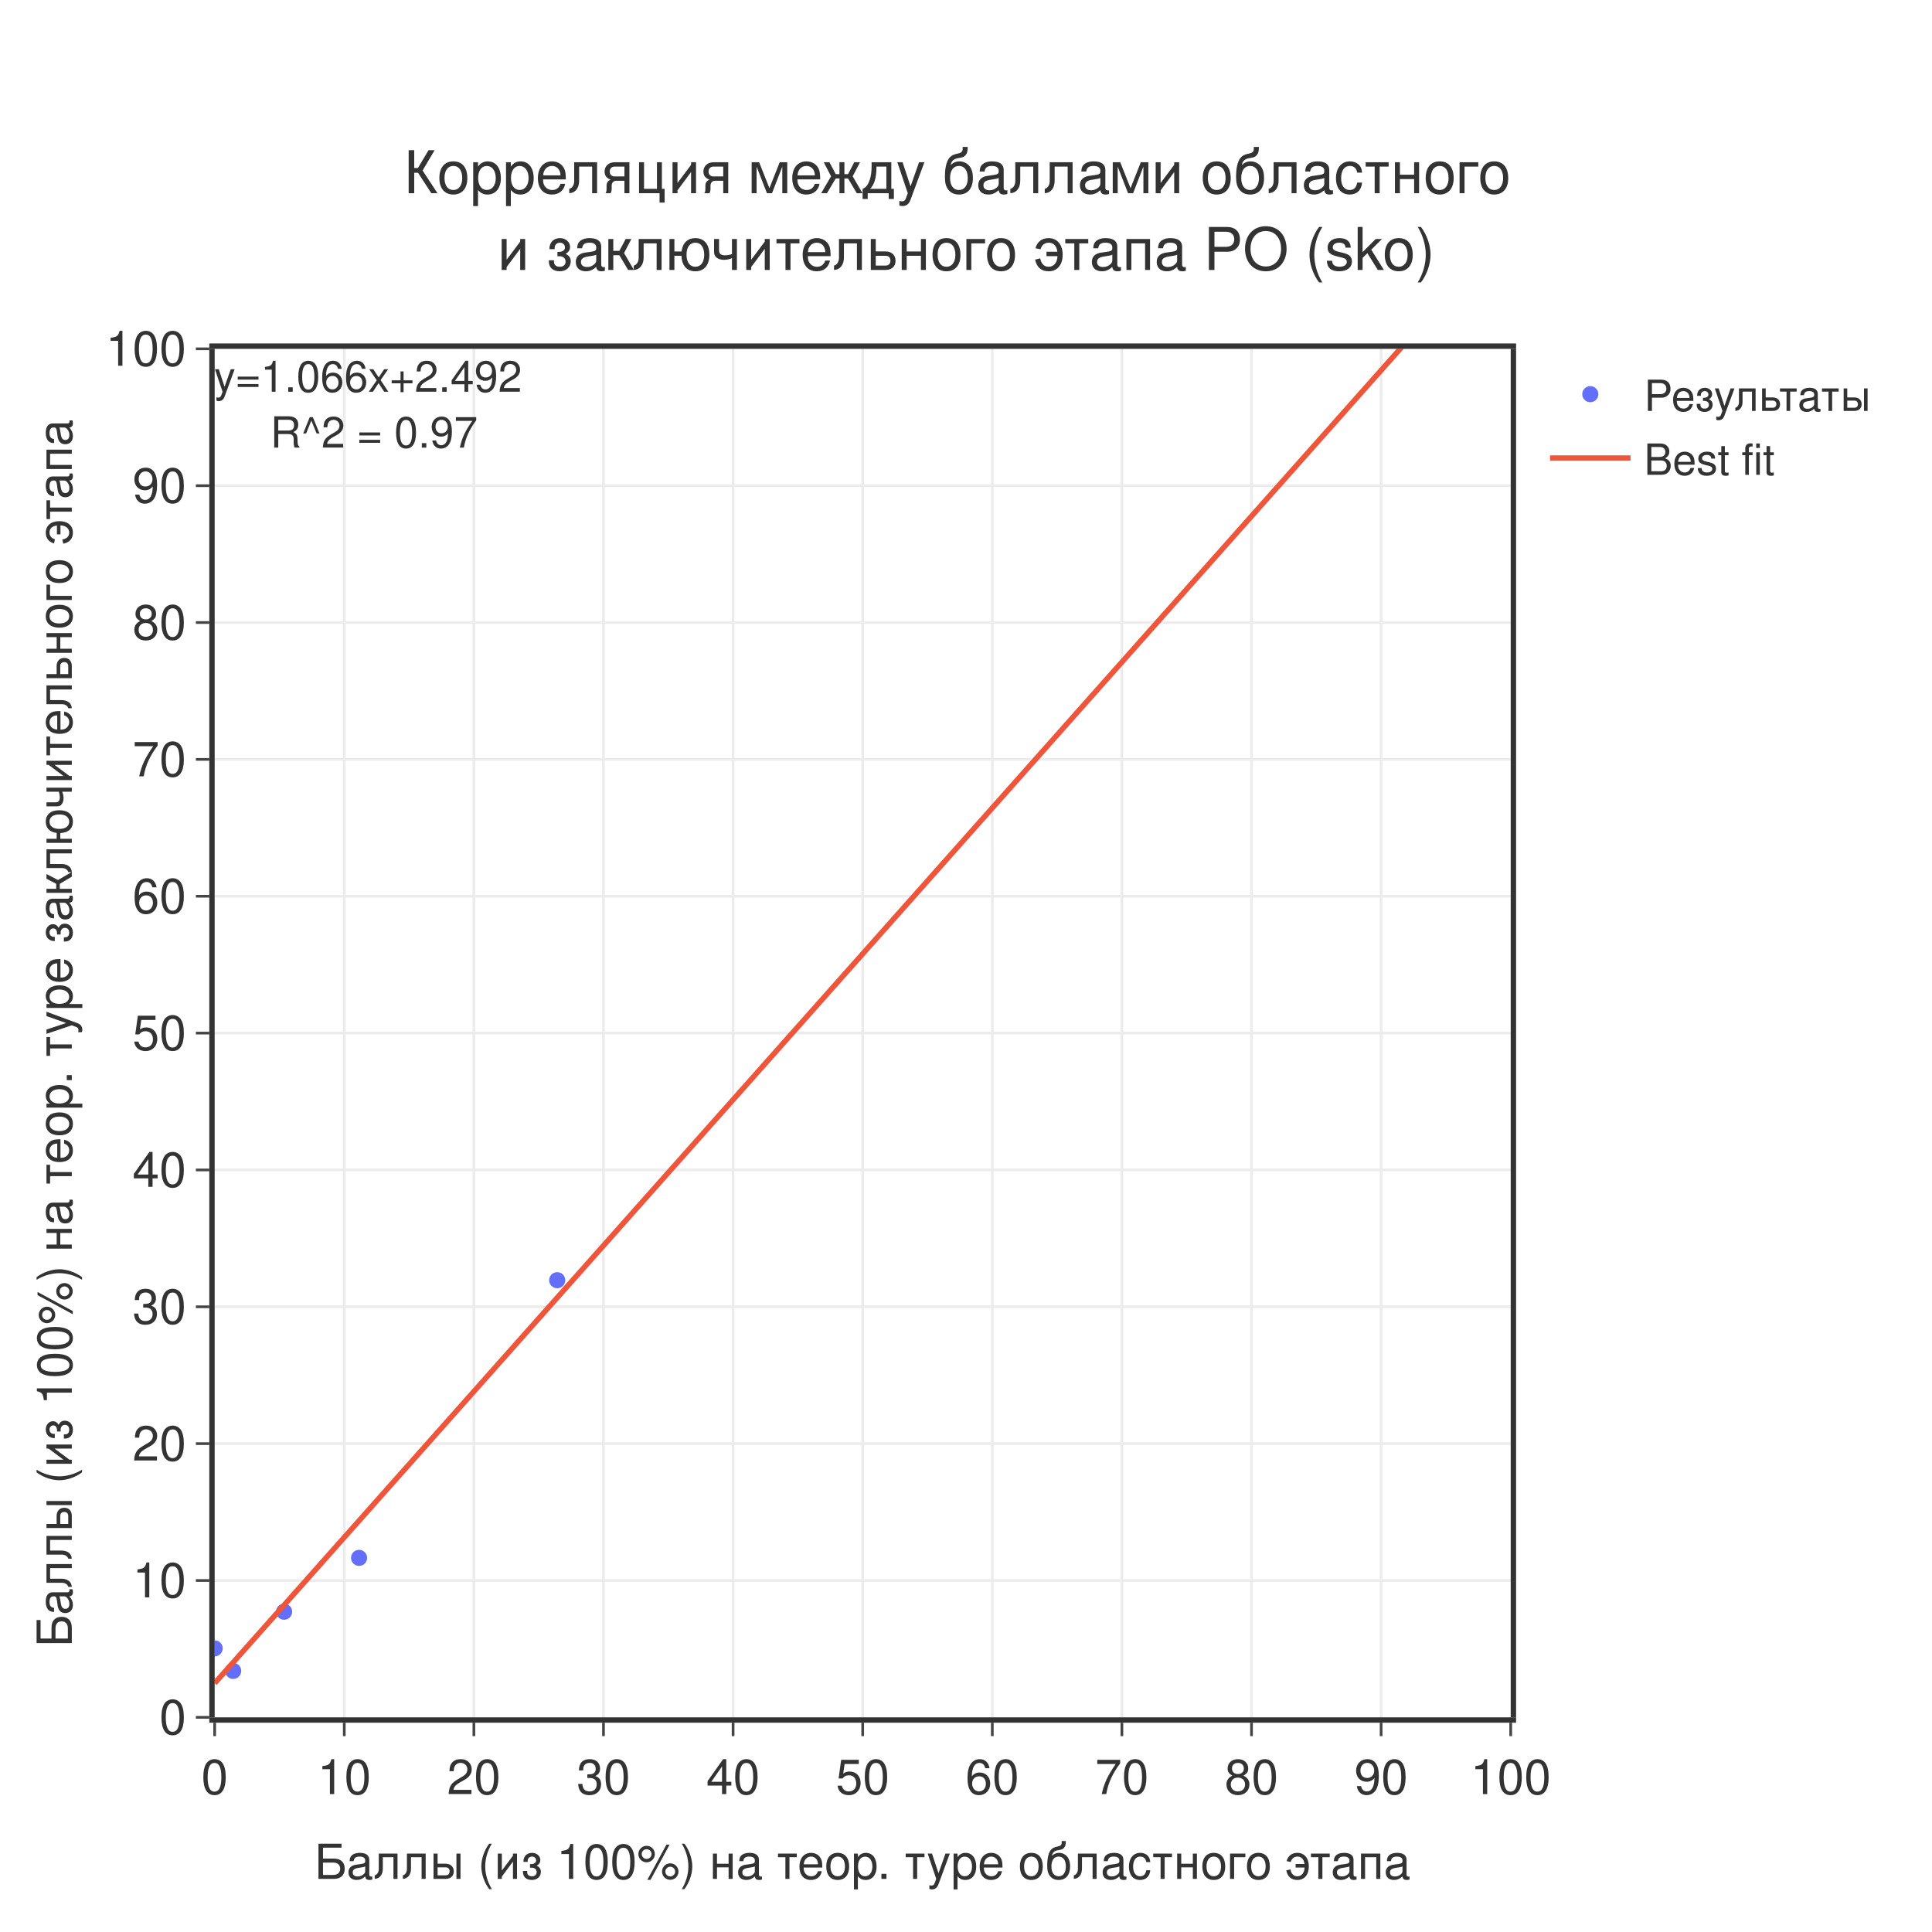
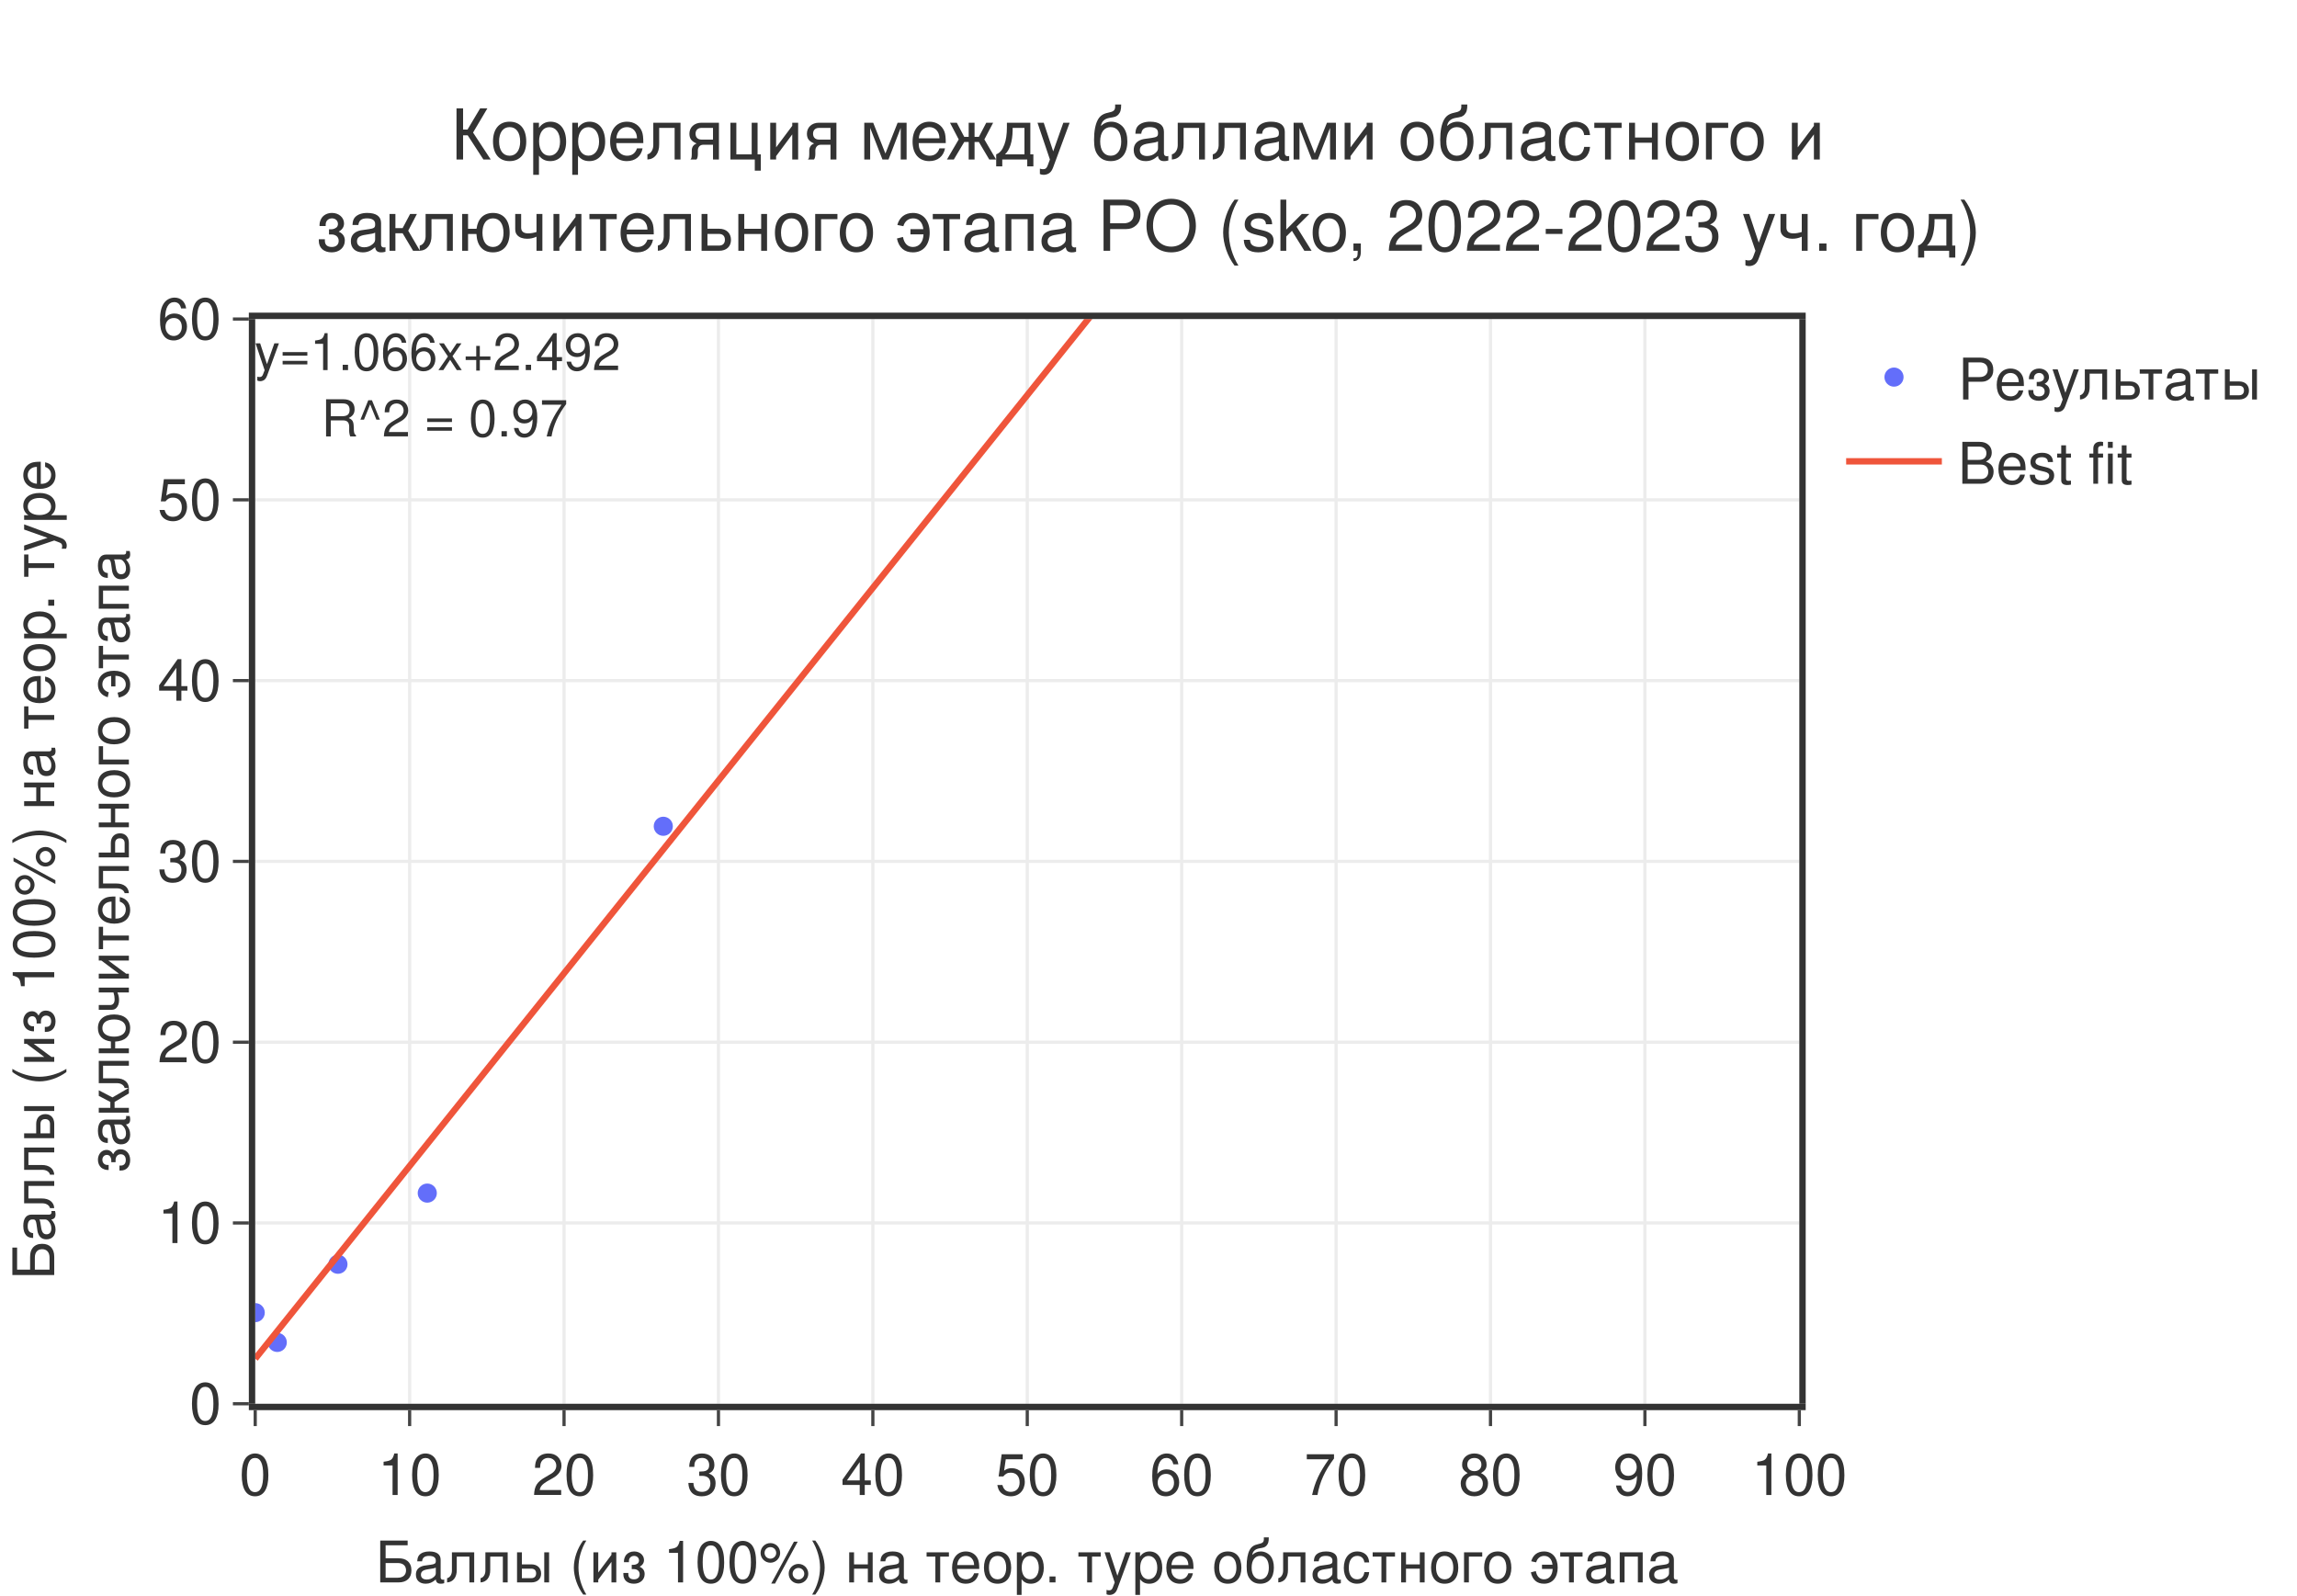
- <svg xmlns="http://www.w3.org/2000/svg" class="main-svg" width="720" height="720" style="" viewBox="0 0 720 720">
-   <rect x="0" y="0" width="720" height="720" style="fill: rgb(255, 255, 255); fill-opacity: 1;" />
-   <defs id="defs-11c3dc">
+ <svg xmlns="http://www.w3.org/2000/svg" class="main-svg" width="720" height="500" style="" viewBox="0 0 720 500">
+   <rect x="0" y="0" width="720" height="500" style="fill: rgb(255, 255, 255); fill-opacity: 1;" />
+   <defs id="defs-7f14e6">
    <g class="clips">
-       <clipPath id="clip11c3dcxyplot" class="plotclip">
-         <rect width="483" height="510" />
-       </clipPath>
-       <clipPath class="axesclip" id="clip11c3dcx">
-         <rect x="80" y="0" width="483" height="720" />
-       </clipPath>
-       <clipPath class="axesclip" id="clip11c3dcy">
-         <rect x="0" y="130" width="720" height="510" />
-       </clipPath>
-       <clipPath class="axesclip" id="clip11c3dcxy">
-         <rect x="80" y="130" width="483" height="510" />
+       <clipPath id="clip7f14e6xyplot" class="plotclip">
+         <rect width="484" height="340" />
+       </clipPath>
+       <clipPath class="axesclip" id="clip7f14e6x">
+         <rect x="80" y="0" width="484" height="500" />
+       </clipPath>
+       <clipPath class="axesclip" id="clip7f14e6y">
+         <rect x="0" y="100" width="720" height="340" />
+       </clipPath>
+       <clipPath class="axesclip" id="clip7f14e6xy">
+         <rect x="80" y="100" width="484" height="340" />
      </clipPath>
    </g>
    <g class="gradients" />
    <g class="patterns" />
  </defs>
  <g class="bglayer" />
  <g class="layer-below">
    <g class="imagelayer" />
    <g class="shapelayer" />
  </g>
  <g class="cartesianlayer">
    <g class="subplot xy">
      <g class="layer-subplot">
        <g class="shapelayer" />
        <g class="imagelayer" />
      </g>
      <g class="minor-gridlayer">
        <g class="x" />
        <g class="y" />
      </g>
      <g class="gridlayer">
        <g class="x">
-           <path class="xgrid crisp" transform="translate(128.3,0)" d="M0,130v510" style="stroke: rgb(236, 236, 236); stroke-opacity: 1; stroke-width: 1px;" />
-           <path class="xgrid crisp" transform="translate(176.6,0)" d="M0,130v510" style="stroke: rgb(236, 236, 236); stroke-opacity: 1; stroke-width: 1px;" />
-           <path class="xgrid crisp" transform="translate(224.9,0)" d="M0,130v510" style="stroke: rgb(236, 236, 236); stroke-opacity: 1; stroke-width: 1px;" />
-           <path class="xgrid crisp" transform="translate(273.2,0)" d="M0,130v510" style="stroke: rgb(236, 236, 236); stroke-opacity: 1; stroke-width: 1px;" />
-           <path class="xgrid crisp" transform="translate(321.5,0)" d="M0,130v510" style="stroke: rgb(236, 236, 236); stroke-opacity: 1; stroke-width: 1px;" />
-           <path class="xgrid crisp" transform="translate(369.8,0)" d="M0,130v510" style="stroke: rgb(236, 236, 236); stroke-opacity: 1; stroke-width: 1px;" />
-           <path class="xgrid crisp" transform="translate(418.1,0)" d="M0,130v510" style="stroke: rgb(236, 236, 236); stroke-opacity: 1; stroke-width: 1px;" />
-           <path class="xgrid crisp" transform="translate(466.4,0)" d="M0,130v510" style="stroke: rgb(236, 236, 236); stroke-opacity: 1; stroke-width: 1px;" />
-           <path class="xgrid crisp" transform="translate(514.7,0)" d="M0,130v510" style="stroke: rgb(236, 236, 236); stroke-opacity: 1; stroke-width: 1px;" />
+           <path class="xgrid crisp" transform="translate(128.4,0)" d="M0,100v340" style="stroke: rgb(236, 236, 236); stroke-opacity: 1; stroke-width: 1px;" />
+           <path class="xgrid crisp" transform="translate(176.8,0)" d="M0,100v340" style="stroke: rgb(236, 236, 236); stroke-opacity: 1; stroke-width: 1px;" />
+           <path class="xgrid crisp" transform="translate(225.2,0)" d="M0,100v340" style="stroke: rgb(236, 236, 236); stroke-opacity: 1; stroke-width: 1px;" />
+           <path class="xgrid crisp" transform="translate(273.6,0)" d="M0,100v340" style="stroke: rgb(236, 236, 236); stroke-opacity: 1; stroke-width: 1px;" />
+           <path class="xgrid crisp" transform="translate(322,0)" d="M0,100v340" style="stroke: rgb(236, 236, 236); stroke-opacity: 1; stroke-width: 1px;" />
+           <path class="xgrid crisp" transform="translate(370.4,0)" d="M0,100v340" style="stroke: rgb(236, 236, 236); stroke-opacity: 1; stroke-width: 1px;" />
+           <path class="xgrid crisp" transform="translate(418.8,0)" d="M0,100v340" style="stroke: rgb(236, 236, 236); stroke-opacity: 1; stroke-width: 1px;" />
+           <path class="xgrid crisp" transform="translate(467.2,0)" d="M0,100v340" style="stroke: rgb(236, 236, 236); stroke-opacity: 1; stroke-width: 1px;" />
+           <path class="xgrid crisp" transform="translate(515.6,0)" d="M0,100v340" style="stroke: rgb(236, 236, 236); stroke-opacity: 1; stroke-width: 1px;" />
        </g>
        <g class="y">
-           <path class="ygrid crisp" transform="translate(0,589)" d="M80,0h483" style="stroke: rgb(236, 236, 236); stroke-opacity: 1; stroke-width: 1px;" />
-           <path class="ygrid crisp" transform="translate(0,538)" d="M80,0h483" style="stroke: rgb(236, 236, 236); stroke-opacity: 1; stroke-width: 1px;" />
-           <path class="ygrid crisp" transform="translate(0,487)" d="M80,0h483" style="stroke: rgb(236, 236, 236); stroke-opacity: 1; stroke-width: 1px;" />
-           <path class="ygrid crisp" transform="translate(0,436)" d="M80,0h483" style="stroke: rgb(236, 236, 236); stroke-opacity: 1; stroke-width: 1px;" />
-           <path class="ygrid crisp" transform="translate(0,385)" d="M80,0h483" style="stroke: rgb(236, 236, 236); stroke-opacity: 1; stroke-width: 1px;" />
-           <path class="ygrid crisp" transform="translate(0,334)" d="M80,0h483" style="stroke: rgb(236, 236, 236); stroke-opacity: 1; stroke-width: 1px;" />
-           <path class="ygrid crisp" transform="translate(0,283)" d="M80,0h483" style="stroke: rgb(236, 236, 236); stroke-opacity: 1; stroke-width: 1px;" />
-           <path class="ygrid crisp" transform="translate(0,232)" d="M80,0h483" style="stroke: rgb(236, 236, 236); stroke-opacity: 1; stroke-width: 1px;" />
-           <path class="ygrid crisp" transform="translate(0,181)" d="M80,0h483" style="stroke: rgb(236, 236, 236); stroke-opacity: 1; stroke-width: 1px;" />
+           <path class="ygrid crisp" transform="translate(0,383.33)" d="M80,0h484" style="stroke: rgb(236, 236, 236); stroke-opacity: 1; stroke-width: 1px;" />
+           <path class="ygrid crisp" transform="translate(0,326.67)" d="M80,0h484" style="stroke: rgb(236, 236, 236); stroke-opacity: 1; stroke-width: 1px;" />
+           <path class="ygrid crisp" transform="translate(0,270)" d="M80,0h484" style="stroke: rgb(236, 236, 236); stroke-opacity: 1; stroke-width: 1px;" />
+           <path class="ygrid crisp" transform="translate(0,213.33)" d="M80,0h484" style="stroke: rgb(236, 236, 236); stroke-opacity: 1; stroke-width: 1px;" />
+           <path class="ygrid crisp" transform="translate(0,156.67)" d="M80,0h484" style="stroke: rgb(236, 236, 236); stroke-opacity: 1; stroke-width: 1px;" />
        </g>
      </g>
      <g class="zerolinelayer" />
      <path class="xlines-below" />
      <path class="ylines-below" />
      <g class="overlines-below" />
      <g class="xaxislayer-below" />
      <g class="yaxislayer-below" />
      <g class="overaxes-below" />
-       <g class="plot" transform="translate(80,130)" clip-path="url(#clip11c3dcxyplot)">
+       <g class="plot" transform="translate(80,100)" clip-path="url(#clip7f14e6xyplot)">
        <g class="scatterlayer mlayer">
-           <g class="trace scatter tracea64a62" style="stroke-miterlimit: 2; opacity: 1;">
+           <g class="trace scatter trace3b1042" style="stroke-miterlimit: 2; opacity: 1;">
            <g class="fills" />
            <g class="errorbars" />
            <g class="lines" />
            <g class="points">
-               <path class="point" transform="translate(127.65,347.09)" d="M3,0A3,3 0 1,1 0,-3A3,3 0 0,1 3,0Z" style="opacity: 1; stroke-width: 0px; fill: rgb(99, 110, 250); fill-opacity: 1;" />
-               <path class="point" transform="translate(53.82,450.57)" d="M3,0A3,3 0 1,1 0,-3A3,3 0 0,1 3,0Z" style="opacity: 1; stroke-width: 0px; fill: rgb(99, 110, 250); fill-opacity: 1;" />
-               <path class="point" transform="translate(25.88,470.64)" d="M3,0A3,3 0 1,1 0,-3A3,3 0 0,1 3,0Z" style="opacity: 1; stroke-width: 0px; fill: rgb(99, 110, 250); fill-opacity: 1;" />
-               <path class="point" transform="translate(0,484.3)" d="M3,0A3,3 0 1,1 0,-3A3,3 0 0,1 3,0Z" style="opacity: 1; stroke-width: 0px; fill: rgb(99, 110, 250); fill-opacity: 1;" />
-               <path class="point" transform="translate(6.9,492.7)" d="M3,0A3,3 0 1,1 0,-3A3,3 0 0,1 3,0Z" style="opacity: 1; stroke-width: 0px; fill: rgb(99, 110, 250); fill-opacity: 1;" />
+               <path class="point" transform="translate(127.91,158.99)" d="M3,0A3,3 0 1,1 0,-3A3,3 0 0,1 3,0Z" style="opacity: 1; stroke-width: 0px; fill: rgb(99, 110, 250); fill-opacity: 1;" />
+               <path class="point" transform="translate(53.93,273.97)" d="M3,0A3,3 0 1,1 0,-3A3,3 0 0,1 3,0Z" style="opacity: 1; stroke-width: 0px; fill: rgb(99, 110, 250); fill-opacity: 1;" />
+               <path class="point" transform="translate(25.93,296.27)" d="M3,0A3,3 0 1,1 0,-3A3,3 0 0,1 3,0Z" style="opacity: 1; stroke-width: 0px; fill: rgb(99, 110, 250); fill-opacity: 1;" />
+               <path class="point" transform="translate(0,311.44)" d="M3,0A3,3 0 1,1 0,-3A3,3 0 0,1 3,0Z" style="opacity: 1; stroke-width: 0px; fill: rgb(99, 110, 250); fill-opacity: 1;" />
+               <path class="point" transform="translate(6.91,320.77)" d="M3,0A3,3 0 1,1 0,-3A3,3 0 0,1 3,0Z" style="opacity: 1; stroke-width: 0px; fill: rgb(99, 110, 250); fill-opacity: 1;" />
            </g>
            <g class="text" />
          </g>
-           <g class="trace scatter trace99fae2" style="stroke-miterlimit: 2; opacity: 1;">
+           <g class="trace scatter trace81baa9" style="stroke-miterlimit: 2; opacity: 1;">
            <g class="fills" />
            <g class="errorbars" />
            <g class="lines">
-               <path class="js-line" d="M0,497.29L483,-46.36" style="vector-effect: non-scaling-stroke; fill: none; stroke: rgb(239, 85, 59); stroke-opacity: 1; stroke-width: 2px; opacity: 1;" />
+               <path class="js-line" d="M0,325.88L484,-278.18" style="vector-effect: non-scaling-stroke; fill: none; stroke: rgb(239, 85, 59); stroke-opacity: 1; stroke-width: 2px; opacity: 1;" />
            </g>
            <g class="points" />
            <g class="text" />
          </g>
        </g>
      </g>
      <g class="overplot" />
-       <path class="xlines-above crisp" d="M78,641H565M78,129H565" style="fill: none; stroke-width: 2px; stroke: rgb(51, 51, 51); stroke-opacity: 1;" />
-       <path class="ylines-above crisp" d="M79,130V640M564,130V640" style="fill: none; stroke-width: 2px; stroke: rgb(51, 51, 51); stroke-opacity: 1;" />
+       <path class="xlines-above crisp" d="M78,441H566M78,99H566" style="fill: none; stroke-width: 2px; stroke: rgb(51, 51, 51); stroke-opacity: 1;" />
+       <path class="ylines-above crisp" d="M79,100V440M565,100V440" style="fill: none; stroke-width: 2px; stroke: rgb(51, 51, 51); stroke-opacity: 1;" />
      <g class="overlines-above" />
      <g class="xaxislayer-above">
-         <path class="xtick ticks crisp" d="M0,642v5" transform="translate(80,0)" style="stroke: rgb(68, 68, 68); stroke-opacity: 1; stroke-width: 1px;" />
-         <path class="xtick ticks crisp" d="M0,642v5" transform="translate(128.3,0)" style="stroke: rgb(68, 68, 68); stroke-opacity: 1; stroke-width: 1px;" />
-         <path class="xtick ticks crisp" d="M0,642v5" transform="translate(176.6,0)" style="stroke: rgb(68, 68, 68); stroke-opacity: 1; stroke-width: 1px;" />
-         <path class="xtick ticks crisp" d="M0,642v5" transform="translate(224.9,0)" style="stroke: rgb(68, 68, 68); stroke-opacity: 1; stroke-width: 1px;" />
-         <path class="xtick ticks crisp" d="M0,642v5" transform="translate(273.2,0)" style="stroke: rgb(68, 68, 68); stroke-opacity: 1; stroke-width: 1px;" />
-         <path class="xtick ticks crisp" d="M0,642v5" transform="translate(321.5,0)" style="stroke: rgb(68, 68, 68); stroke-opacity: 1; stroke-width: 1px;" />
-         <path class="xtick ticks crisp" d="M0,642v5" transform="translate(369.8,0)" style="stroke: rgb(68, 68, 68); stroke-opacity: 1; stroke-width: 1px;" />
-         <path class="xtick ticks crisp" d="M0,642v5" transform="translate(418.1,0)" style="stroke: rgb(68, 68, 68); stroke-opacity: 1; stroke-width: 1px;" />
-         <path class="xtick ticks crisp" d="M0,642v5" transform="translate(466.4,0)" style="stroke: rgb(68, 68, 68); stroke-opacity: 1; stroke-width: 1px;" />
-         <path class="xtick ticks crisp" d="M0,642v5" transform="translate(514.7,0)" style="stroke: rgb(68, 68, 68); stroke-opacity: 1; stroke-width: 1px;" />
-         <path class="xtick ticks crisp" d="M0,642v5" transform="translate(563,0)" style="stroke: rgb(68, 68, 68); stroke-opacity: 1; stroke-width: 1px;" />
-         <g class="xtick">
-           <text text-anchor="middle" x="0" y="668.6" transform="translate(80,0)" style="font-family: Helvetica; font-size: 18px; fill: rgb(51, 51, 51); fill-opacity: 1; white-space: pre; opacity: 1;">0</text>
-         </g>
-         <g class="xtick">
-           <text text-anchor="middle" x="0" y="668.6" style="font-family: Helvetica; font-size: 18px; fill: rgb(51, 51, 51); fill-opacity: 1; white-space: pre; opacity: 1;" transform="translate(128.3,0)">10</text>
-         </g>
-         <g class="xtick">
-           <text text-anchor="middle" x="0" y="668.6" style="font-family: Helvetica; font-size: 18px; fill: rgb(51, 51, 51); fill-opacity: 1; white-space: pre; opacity: 1;" transform="translate(176.6,0)">20</text>
-         </g>
-         <g class="xtick">
-           <text text-anchor="middle" x="0" y="668.6" style="font-family: Helvetica; font-size: 18px; fill: rgb(51, 51, 51); fill-opacity: 1; white-space: pre; opacity: 1;" transform="translate(224.9,0)">30</text>
-         </g>
-         <g class="xtick">
-           <text text-anchor="middle" x="0" y="668.6" style="font-family: Helvetica; font-size: 18px; fill: rgb(51, 51, 51); fill-opacity: 1; white-space: pre; opacity: 1;" transform="translate(273.2,0)">40</text>
-         </g>
-         <g class="xtick">
-           <text text-anchor="middle" x="0" y="668.6" style="font-family: Helvetica; font-size: 18px; fill: rgb(51, 51, 51); fill-opacity: 1; white-space: pre; opacity: 1;" transform="translate(321.5,0)">50</text>
-         </g>
-         <g class="xtick">
-           <text text-anchor="middle" x="0" y="668.6" style="font-family: Helvetica; font-size: 18px; fill: rgb(51, 51, 51); fill-opacity: 1; white-space: pre; opacity: 1;" transform="translate(369.8,0)">60</text>
-         </g>
-         <g class="xtick">
-           <text text-anchor="middle" x="0" y="668.6" style="font-family: Helvetica; font-size: 18px; fill: rgb(51, 51, 51); fill-opacity: 1; white-space: pre; opacity: 1;" transform="translate(418.1,0)">70</text>
-         </g>
-         <g class="xtick">
-           <text text-anchor="middle" x="0" y="668.6" style="font-family: Helvetica; font-size: 18px; fill: rgb(51, 51, 51); fill-opacity: 1; white-space: pre; opacity: 1;" transform="translate(466.4,0)">80</text>
-         </g>
-         <g class="xtick">
-           <text text-anchor="middle" x="0" y="668.6" style="font-family: Helvetica; font-size: 18px; fill: rgb(51, 51, 51); fill-opacity: 1; white-space: pre; opacity: 1;" transform="translate(514.7,0)">90</text>
-         </g>
-         <g class="xtick">
-           <text text-anchor="middle" x="0" y="668.6" style="font-family: Helvetica; font-size: 18px; fill: rgb(51, 51, 51); fill-opacity: 1; white-space: pre; opacity: 1;" transform="translate(563,0)">100</text>
+         <path class="xtick ticks crisp" d="M0,442v5" transform="translate(80,0)" style="stroke: rgb(68, 68, 68); stroke-opacity: 1; stroke-width: 1px;" />
+         <path class="xtick ticks crisp" d="M0,442v5" transform="translate(128.4,0)" style="stroke: rgb(68, 68, 68); stroke-opacity: 1; stroke-width: 1px;" />
+         <path class="xtick ticks crisp" d="M0,442v5" transform="translate(176.8,0)" style="stroke: rgb(68, 68, 68); stroke-opacity: 1; stroke-width: 1px;" />
+         <path class="xtick ticks crisp" d="M0,442v5" transform="translate(225.2,0)" style="stroke: rgb(68, 68, 68); stroke-opacity: 1; stroke-width: 1px;" />
+         <path class="xtick ticks crisp" d="M0,442v5" transform="translate(273.6,0)" style="stroke: rgb(68, 68, 68); stroke-opacity: 1; stroke-width: 1px;" />
+         <path class="xtick ticks crisp" d="M0,442v5" transform="translate(322,0)" style="stroke: rgb(68, 68, 68); stroke-opacity: 1; stroke-width: 1px;" />
+         <path class="xtick ticks crisp" d="M0,442v5" transform="translate(370.4,0)" style="stroke: rgb(68, 68, 68); stroke-opacity: 1; stroke-width: 1px;" />
+         <path class="xtick ticks crisp" d="M0,442v5" transform="translate(418.8,0)" style="stroke: rgb(68, 68, 68); stroke-opacity: 1; stroke-width: 1px;" />
+         <path class="xtick ticks crisp" d="M0,442v5" transform="translate(467.2,0)" style="stroke: rgb(68, 68, 68); stroke-opacity: 1; stroke-width: 1px;" />
+         <path class="xtick ticks crisp" d="M0,442v5" transform="translate(515.6,0)" style="stroke: rgb(68, 68, 68); stroke-opacity: 1; stroke-width: 1px;" />
+         <path class="xtick ticks crisp" d="M0,442v5" transform="translate(564,0)" style="stroke: rgb(68, 68, 68); stroke-opacity: 1; stroke-width: 1px;" />
+         <g class="xtick">
+           <text text-anchor="middle" x="0" y="468.6" transform="translate(80,0)" style="font-family: Helvetica; font-size: 18px; fill: rgb(51, 51, 51); fill-opacity: 1; white-space: pre; opacity: 1;">0</text>
+         </g>
+         <g class="xtick">
+           <text text-anchor="middle" x="0" y="468.6" style="font-family: Helvetica; font-size: 18px; fill: rgb(51, 51, 51); fill-opacity: 1; white-space: pre; opacity: 1;" transform="translate(128.4,0)">10</text>
+         </g>
+         <g class="xtick">
+           <text text-anchor="middle" x="0" y="468.6" style="font-family: Helvetica; font-size: 18px; fill: rgb(51, 51, 51); fill-opacity: 1; white-space: pre; opacity: 1;" transform="translate(176.8,0)">20</text>
+         </g>
+         <g class="xtick">
+           <text text-anchor="middle" x="0" y="468.6" style="font-family: Helvetica; font-size: 18px; fill: rgb(51, 51, 51); fill-opacity: 1; white-space: pre; opacity: 1;" transform="translate(225.2,0)">30</text>
+         </g>
+         <g class="xtick">
+           <text text-anchor="middle" x="0" y="468.6" style="font-family: Helvetica; font-size: 18px; fill: rgb(51, 51, 51); fill-opacity: 1; white-space: pre; opacity: 1;" transform="translate(273.6,0)">40</text>
+         </g>
+         <g class="xtick">
+           <text text-anchor="middle" x="0" y="468.6" style="font-family: Helvetica; font-size: 18px; fill: rgb(51, 51, 51); fill-opacity: 1; white-space: pre; opacity: 1;" transform="translate(322,0)">50</text>
+         </g>
+         <g class="xtick">
+           <text text-anchor="middle" x="0" y="468.6" style="font-family: Helvetica; font-size: 18px; fill: rgb(51, 51, 51); fill-opacity: 1; white-space: pre; opacity: 1;" transform="translate(370.4,0)">60</text>
+         </g>
+         <g class="xtick">
+           <text text-anchor="middle" x="0" y="468.6" style="font-family: Helvetica; font-size: 18px; fill: rgb(51, 51, 51); fill-opacity: 1; white-space: pre; opacity: 1;" transform="translate(418.8,0)">70</text>
+         </g>
+         <g class="xtick">
+           <text text-anchor="middle" x="0" y="468.6" style="font-family: Helvetica; font-size: 18px; fill: rgb(51, 51, 51); fill-opacity: 1; white-space: pre; opacity: 1;" transform="translate(467.2,0)">80</text>
+         </g>
+         <g class="xtick">
+           <text text-anchor="middle" x="0" y="468.6" style="font-family: Helvetica; font-size: 18px; fill: rgb(51, 51, 51); fill-opacity: 1; white-space: pre; opacity: 1;" transform="translate(515.6,0)">90</text>
+         </g>
+         <g class="xtick">
+           <text text-anchor="middle" x="0" y="468.6" style="font-family: Helvetica; font-size: 18px; fill: rgb(51, 51, 51); fill-opacity: 1; white-space: pre; opacity: 1;" transform="translate(564,0)">100</text>
        </g>
      </g>
      <g class="yaxislayer-above">
-         <path class="ytick ticks crisp" d="M78,0h-5" transform="translate(0,640)" style="stroke: rgb(68, 68, 68); stroke-opacity: 1; stroke-width: 1px;" />
-         <path class="ytick ticks crisp" d="M78,0h-5" transform="translate(0,589)" style="stroke: rgb(68, 68, 68); stroke-opacity: 1; stroke-width: 1px;" />
-         <path class="ytick ticks crisp" d="M78,0h-5" transform="translate(0,538)" style="stroke: rgb(68, 68, 68); stroke-opacity: 1; stroke-width: 1px;" />
-         <path class="ytick ticks crisp" d="M78,0h-5" transform="translate(0,487)" style="stroke: rgb(68, 68, 68); stroke-opacity: 1; stroke-width: 1px;" />
-         <path class="ytick ticks crisp" d="M78,0h-5" transform="translate(0,436)" style="stroke: rgb(68, 68, 68); stroke-opacity: 1; stroke-width: 1px;" />
-         <path class="ytick ticks crisp" d="M78,0h-5" transform="translate(0,385)" style="stroke: rgb(68, 68, 68); stroke-opacity: 1; stroke-width: 1px;" />
-         <path class="ytick ticks crisp" d="M78,0h-5" transform="translate(0,334)" style="stroke: rgb(68, 68, 68); stroke-opacity: 1; stroke-width: 1px;" />
-         <path class="ytick ticks crisp" d="M78,0h-5" transform="translate(0,283)" style="stroke: rgb(68, 68, 68); stroke-opacity: 1; stroke-width: 1px;" />
-         <path class="ytick ticks crisp" d="M78,0h-5" transform="translate(0,232)" style="stroke: rgb(68, 68, 68); stroke-opacity: 1; stroke-width: 1px;" />
-         <path class="ytick ticks crisp" d="M78,0h-5" transform="translate(0,181)" style="stroke: rgb(68, 68, 68); stroke-opacity: 1; stroke-width: 1px;" />
-         <path class="ytick ticks crisp" d="M78,0h-5" transform="translate(0,130)" style="stroke: rgb(68, 68, 68); stroke-opacity: 1; stroke-width: 1px;" />
-         <g class="ytick">
-           <text text-anchor="end" x="69.4" y="6.3" transform="translate(0,640)" style="font-family: Helvetica; font-size: 18px; fill: rgb(51, 51, 51); fill-opacity: 1; white-space: pre; opacity: 1;">0</text>
-         </g>
-         <g class="ytick">
-           <text text-anchor="end" x="69.4" y="6.3" style="font-family: Helvetica; font-size: 18px; fill: rgb(51, 51, 51); fill-opacity: 1; white-space: pre; opacity: 1;" transform="translate(0,589)">10</text>
-         </g>
-         <g class="ytick">
-           <text text-anchor="end" x="69.4" y="6.3" style="font-family: Helvetica; font-size: 18px; fill: rgb(51, 51, 51); fill-opacity: 1; white-space: pre; opacity: 1;" transform="translate(0,538)">20</text>
-         </g>
-         <g class="ytick">
-           <text text-anchor="end" x="69.4" y="6.3" style="font-family: Helvetica; font-size: 18px; fill: rgb(51, 51, 51); fill-opacity: 1; white-space: pre; opacity: 1;" transform="translate(0,487)">30</text>
-         </g>
-         <g class="ytick">
-           <text text-anchor="end" x="69.4" y="6.3" style="font-family: Helvetica; font-size: 18px; fill: rgb(51, 51, 51); fill-opacity: 1; white-space: pre; opacity: 1;" transform="translate(0,436)">40</text>
-         </g>
-         <g class="ytick">
-           <text text-anchor="end" x="69.4" y="6.3" style="font-family: Helvetica; font-size: 18px; fill: rgb(51, 51, 51); fill-opacity: 1; white-space: pre; opacity: 1;" transform="translate(0,385)">50</text>
-         </g>
-         <g class="ytick">
-           <text text-anchor="end" x="69.4" y="6.3" style="font-family: Helvetica; font-size: 18px; fill: rgb(51, 51, 51); fill-opacity: 1; white-space: pre; opacity: 1;" transform="translate(0,334)">60</text>
-         </g>
-         <g class="ytick">
-           <text text-anchor="end" x="69.4" y="6.3" style="font-family: Helvetica; font-size: 18px; fill: rgb(51, 51, 51); fill-opacity: 1; white-space: pre; opacity: 1;" transform="translate(0,283)">70</text>
-         </g>
-         <g class="ytick">
-           <text text-anchor="end" x="69.4" y="6.3" style="font-family: Helvetica; font-size: 18px; fill: rgb(51, 51, 51); fill-opacity: 1; white-space: pre; opacity: 1;" transform="translate(0,232)">80</text>
-         </g>
-         <g class="ytick">
-           <text text-anchor="end" x="69.4" y="6.3" style="font-family: Helvetica; font-size: 18px; fill: rgb(51, 51, 51); fill-opacity: 1; white-space: pre; opacity: 1;" transform="translate(0,181)">90</text>
-         </g>
-         <g class="ytick">
-           <text text-anchor="end" x="69.4" y="6.3" style="font-family: Helvetica; font-size: 18px; fill: rgb(51, 51, 51); fill-opacity: 1; white-space: pre; opacity: 1;" transform="translate(0,130)">100</text>
+         <path class="ytick ticks crisp" d="M78,0h-5" transform="translate(0,440)" style="stroke: rgb(68, 68, 68); stroke-opacity: 1; stroke-width: 1px;" />
+         <path class="ytick ticks crisp" d="M78,0h-5" transform="translate(0,383.33)" style="stroke: rgb(68, 68, 68); stroke-opacity: 1; stroke-width: 1px;" />
+         <path class="ytick ticks crisp" d="M78,0h-5" transform="translate(0,326.67)" style="stroke: rgb(68, 68, 68); stroke-opacity: 1; stroke-width: 1px;" />
+         <path class="ytick ticks crisp" d="M78,0h-5" transform="translate(0,270)" style="stroke: rgb(68, 68, 68); stroke-opacity: 1; stroke-width: 1px;" />
+         <path class="ytick ticks crisp" d="M78,0h-5" transform="translate(0,213.33)" style="stroke: rgb(68, 68, 68); stroke-opacity: 1; stroke-width: 1px;" />
+         <path class="ytick ticks crisp" d="M78,0h-5" transform="translate(0,156.67)" style="stroke: rgb(68, 68, 68); stroke-opacity: 1; stroke-width: 1px;" />
+         <path class="ytick ticks crisp" d="M78,0h-5" transform="translate(0,100)" style="stroke: rgb(68, 68, 68); stroke-opacity: 1; stroke-width: 1px;" />
+         <g class="ytick">
+           <text text-anchor="end" x="69.4" y="6.3" transform="translate(0,440)" style="font-family: Helvetica; font-size: 18px; fill: rgb(51, 51, 51); fill-opacity: 1; white-space: pre; opacity: 1;">0</text>
+         </g>
+         <g class="ytick">
+           <text text-anchor="end" x="69.4" y="6.3" style="font-family: Helvetica; font-size: 18px; fill: rgb(51, 51, 51); fill-opacity: 1; white-space: pre; opacity: 1;" transform="translate(0,383.33)">10</text>
+         </g>
+         <g class="ytick">
+           <text text-anchor="end" x="69.4" y="6.3" style="font-family: Helvetica; font-size: 18px; fill: rgb(51, 51, 51); fill-opacity: 1; white-space: pre; opacity: 1;" transform="translate(0,326.67)">20</text>
+         </g>
+         <g class="ytick">
+           <text text-anchor="end" x="69.4" y="6.3" style="font-family: Helvetica; font-size: 18px; fill: rgb(51, 51, 51); fill-opacity: 1; white-space: pre; opacity: 1;" transform="translate(0,270)">30</text>
+         </g>
+         <g class="ytick">
+           <text text-anchor="end" x="69.4" y="6.3" style="font-family: Helvetica; font-size: 18px; fill: rgb(51, 51, 51); fill-opacity: 1; white-space: pre; opacity: 1;" transform="translate(0,213.33)">40</text>
+         </g>
+         <g class="ytick">
+           <text text-anchor="end" x="69.4" y="6.3" style="font-family: Helvetica; font-size: 18px; fill: rgb(51, 51, 51); fill-opacity: 1; white-space: pre; opacity: 1;" transform="translate(0,156.67)">50</text>
+         </g>
+         <g class="ytick">
+           <text text-anchor="end" x="69.4" y="6.3" style="font-family: Helvetica; font-size: 18px; fill: rgb(51, 51, 51); fill-opacity: 1; white-space: pre; opacity: 1;" transform="translate(0,100)">60</text>
        </g>
      </g>
      <g class="overaxes-above" />
    </g>
  </g>
  <g class="polarlayer" />
  <g class="smithlayer" />
  <g class="ternarylayer" />
  <g class="geolayer" />
  <g class="funnelarealayer" />
  <g class="pielayer" />
  <g class="iciclelayer" />
  <g class="treemaplayer" />
  <g class="sunburstlayer" />
  <g class="glimages" />
-   <defs id="topdefs-11c3dc">
+   <defs id="topdefs-7f14e6">
    <g class="clips" />
-     <clipPath id="legend11c3dc">
-       <rect width="135" height="58" x="0" y="0" />
+     <clipPath id="legend7f14e6">
+       <rect width="146" height="63" x="0" y="0" />
    </clipPath>
  </defs>
  <g class="layer-above">
    <g class="imagelayer" />
    <g class="shapelayer" />
  </g>
  <g class="infolayer">
-     <g class="legend" pointer-events="all" transform="translate(572.66,130)">
-       <rect class="bg" shape-rendering="crispEdges" width="135" height="58" x="0" y="0" style="stroke: rgb(68, 68, 68); stroke-opacity: 1; fill: rgb(255, 255, 255); fill-opacity: 1; stroke-width: 0px;" />
-       <g class="scrollbox" transform="" clip-path="url(#legend11c3dc)">
+     <g class="legend" pointer-events="all" transform="translate(573.68,100)">
+       <rect class="bg" shape-rendering="crispEdges" width="146" height="63" x="0" y="0" style="stroke: rgb(68, 68, 68); stroke-opacity: 1; fill: rgb(255, 255, 255); fill-opacity: 1; stroke-width: 0px;" />
+       <g class="scrollbox" transform="" clip-path="url(#legend7f14e6)">
        <g class="groups">
-           <g class="traces" transform="translate(0,16.9)" style="opacity: 1;">
-             <text class="legendtext" text-anchor="start" x="40" y="6.24" style="font-family: Helvetica; font-size: 16px; fill: rgb(51, 51, 51); fill-opacity: 1; white-space: pre;">Результаты</text>
+           <g class="traces" transform="translate(0,18.2)" style="opacity: 1;">
+             <text class="legendtext" text-anchor="start" x="40" y="7.02" style="font-family: Helvetica; font-size: 18px; fill: rgb(51, 51, 51); fill-opacity: 1; white-space: pre;">Результаты</text>
            <g class="layers" style="opacity: 1;">
              <g class="legendfill" />
              <g class="legendlines" />
              <g class="legendsymbols">
                <g class="legendpoints">
                  <path class="scatterpts" transform="translate(20,0)" d="M3,0A3,3 0 1,1 0,-3A3,3 0 0,1 3,0Z" style="opacity: 1; stroke-width: 0px; fill: rgb(99, 110, 250); fill-opacity: 1;" />
                </g>
              </g>
            </g>
-             <rect class="legendtoggle" x="0" y="-11.9" width="129.203" height="23.8" style="fill: rgb(0, 0, 0); fill-opacity: 0;" />
-           </g>
-           <g class="traces" transform="translate(0,40.7)" style="opacity: 1;">
-             <text class="legendtext" text-anchor="start" x="40" y="6.24" style="font-family: Helvetica; font-size: 16px; fill: rgb(51, 51, 51); fill-opacity: 1; white-space: pre;">Best fit</text>
+             <rect class="legendtoggle" x="0" y="-13.2" width="140.359" height="26.4" style="fill: rgb(0, 0, 0); fill-opacity: 0;" />
+           </g>
+           <g class="traces" transform="translate(0,44.6)" style="opacity: 1;">
+             <text class="legendtext" text-anchor="start" x="40" y="7.02" style="font-family: Helvetica; font-size: 18px; fill: rgb(51, 51, 51); fill-opacity: 1; white-space: pre;">Best fit</text>
            <g class="layers" style="opacity: 1;">
              <g class="legendfill" />
              <g class="legendlines">
                <path class="js-line" d="M5,0h30" style="fill: none; stroke: rgb(239, 85, 59); stroke-opacity: 1; stroke-width: 2px;" />
              </g>
              <g class="legendsymbols">
                <g class="legendpoints" />
              </g>
            </g>
-             <rect class="legendtoggle" x="0" y="-11.9" width="129.203" height="23.8" style="fill: rgb(0, 0, 0); fill-opacity: 0;" />
+             <rect class="legendtoggle" x="0" y="-13.2" width="140.359" height="26.4" style="fill: rgb(0, 0, 0); fill-opacity: 0;" />
          </g>
        </g>
      </g>
      <rect class="scrollbar" rx="20" ry="3" width="0" height="0" x="0" y="0" style="fill: rgb(128, 139, 164); fill-opacity: 1;" />
    </g>
    <g class="g-gtitle">
-       <text class="gtitle" x="360" y="72" text-anchor="middle" dy="0.7em" style="font-family: Helvetica; font-size: 22px; fill: rgb(51, 51, 51); opacity: 1; font-weight: normal; white-space: pre;">
-         <tspan class="line" dy="0em" x="360" y="72">Корреляция между баллами областного</tspan>
-         <tspan class="line" dy="1.3em" x="360" y="72">и заключительного этапа РО (sko)</tspan>
+       <text class="gtitle" x="360" y="50" text-anchor="middle" dy="0.7em" style="font-family: Helvetica; font-size: 22px; fill: rgb(51, 51, 51); opacity: 1; font-weight: normal; white-space: pre;">
+         <tspan class="line" dy="0em" x="360" y="50">Корреляция между баллами областного и</tspan>
+         <tspan class="line" dy="1.3em" x="360" y="50">заключительного этапа РО (sko, 2022-2023 уч. год)</tspan>
      </text>
    </g>
-     <g class="g-xtitle">
-       <text class="xtitle" x="321.5" y="700.209" text-anchor="middle" style="font-family: Helvetica; font-size: 18px; fill: rgb(51, 51, 51); opacity: 1; font-weight: normal; white-space: pre;">Баллы (из 100%) на теор. туре областного этапа</text>
-     </g>
-     <g class="g-ytitle">
-       <text class="ytitle" transform="rotate(-90,26.75937,385)" x="26.759" y="385" text-anchor="middle" style="font-family: Helvetica; font-size: 18px; fill: rgb(51, 51, 51); opacity: 1; font-weight: normal; white-space: pre;">Баллы (из 100%) на теор. туре заключительного этапа</text>
+     <g class="g-xtitle" transform="translate(0,-4.209375)">
+       <text class="xtitle" x="322" y="500.209" text-anchor="middle" style="font-family: Helvetica; font-size: 18px; fill: rgb(51, 51, 51); opacity: 1; font-weight: normal; white-space: pre;">Баллы (из 100%) на теор. туре областного этапа</text>
+     </g>
+     <g class="g-ytitle" transform="translate(3.625,0)">
+       <text class="ytitle" transform="rotate(-90,13.375,270)" x="13.375" y="270" text-anchor="middle" style="font-family: Helvetica; font-size: 18px; fill: rgb(51, 51, 51); opacity: 1; font-weight: normal; white-space: pre;">
+         <tspan class="line" dy="0em" x="13.375" y="270">Баллы (из 100%) на теор. туре</tspan>
+         <tspan class="line" dy="1.3em" x="13.375" y="270">заключительного этапа</tspan>
+       </text>
    </g>
    <g class="annotation" data-index="0" style="opacity: 1;">
-       <g class="annotation-text-g" transform="rotate(0,139.5,151.5)">
-         <g class="cursor-pointer" transform="translate(80,130)">
+       <g class="annotation-text-g" transform="rotate(0,139.5,121.5)">
+         <g class="cursor-pointer" transform="translate(80,100)">
          <rect class="bg" x="0.5" y="0.5" width="118" height="42" style="stroke-width: 1px; stroke: rgb(0, 0, 0); stroke-opacity: 0; fill: rgb(0, 0, 0); fill-opacity: 0;" />
          <text class="annotation-text" text-anchor="middle" x="59.391" y="16" style="font-family: Helvetica; font-size: 16px; fill: rgb(51, 51, 51); fill-opacity: 1; white-space: pre;">
            <tspan class="line" dy="0em" x="59.391" y="16">y=1.066x+2.492</tspan>
            <tspan class="line" dy="1.3em" x="59.391" y="16">R^2 = 0.97</tspan>
          </text>
        </g>
      </g>
    </g>
  </g>
</svg>
